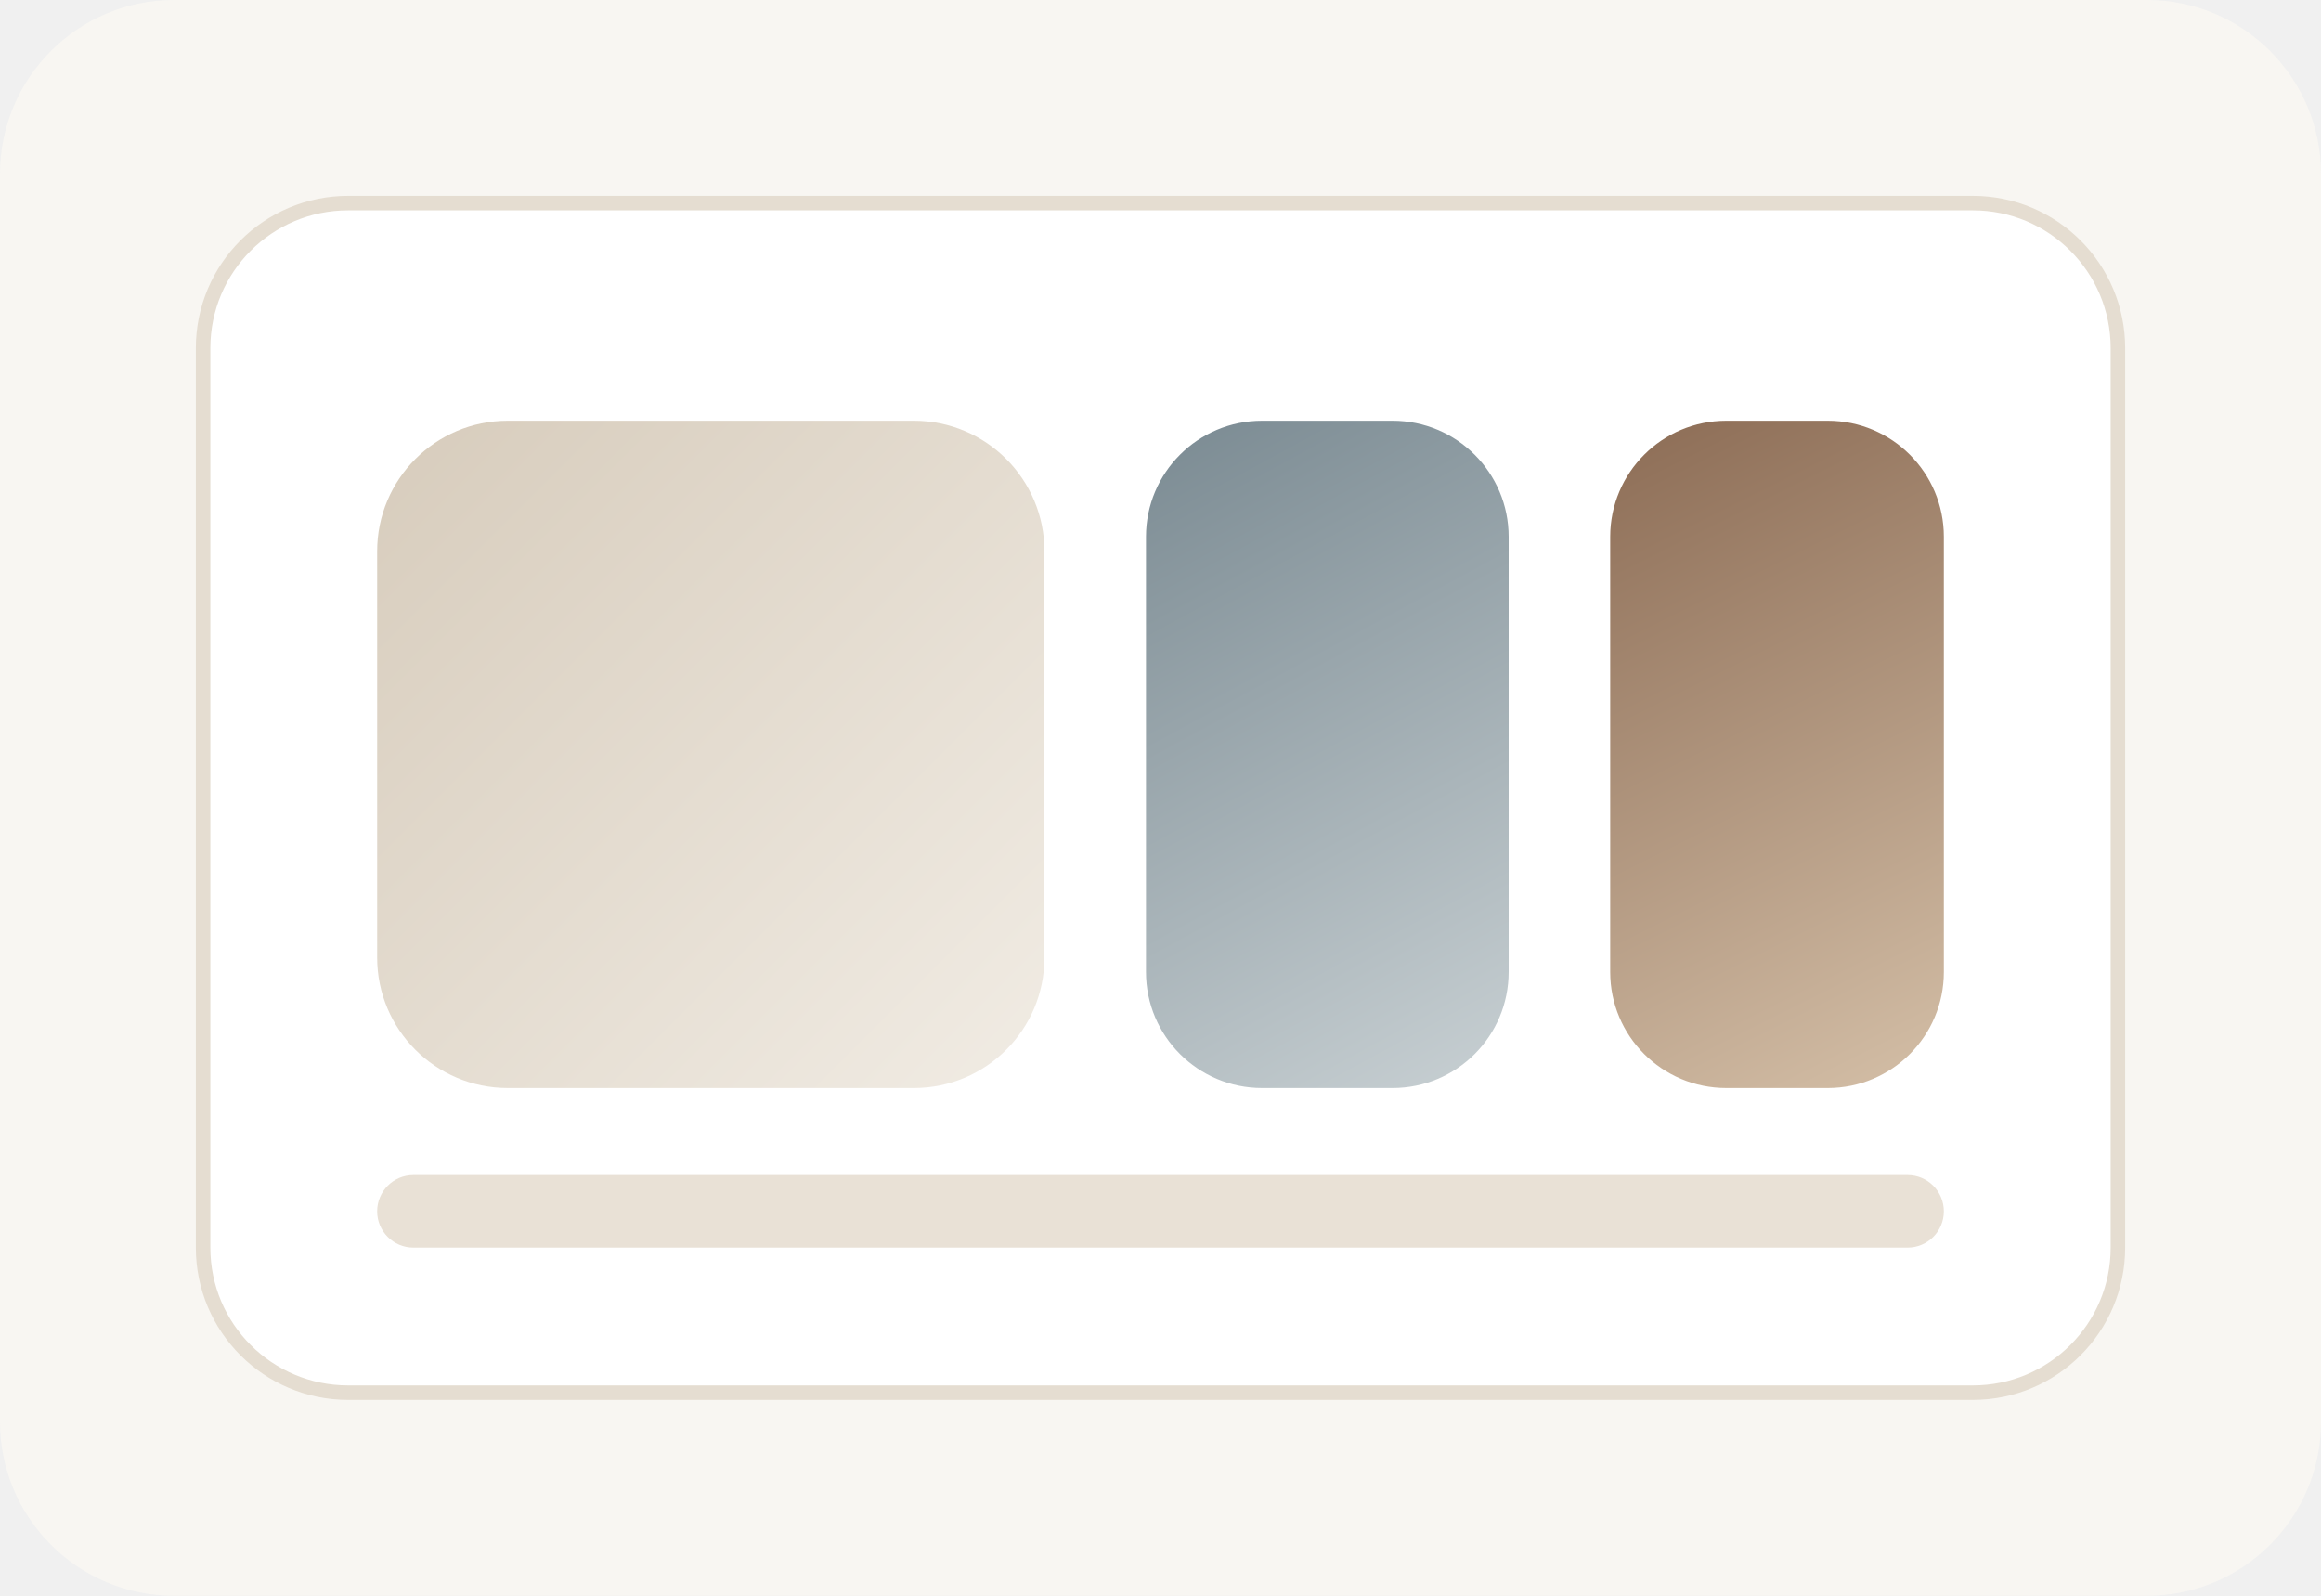
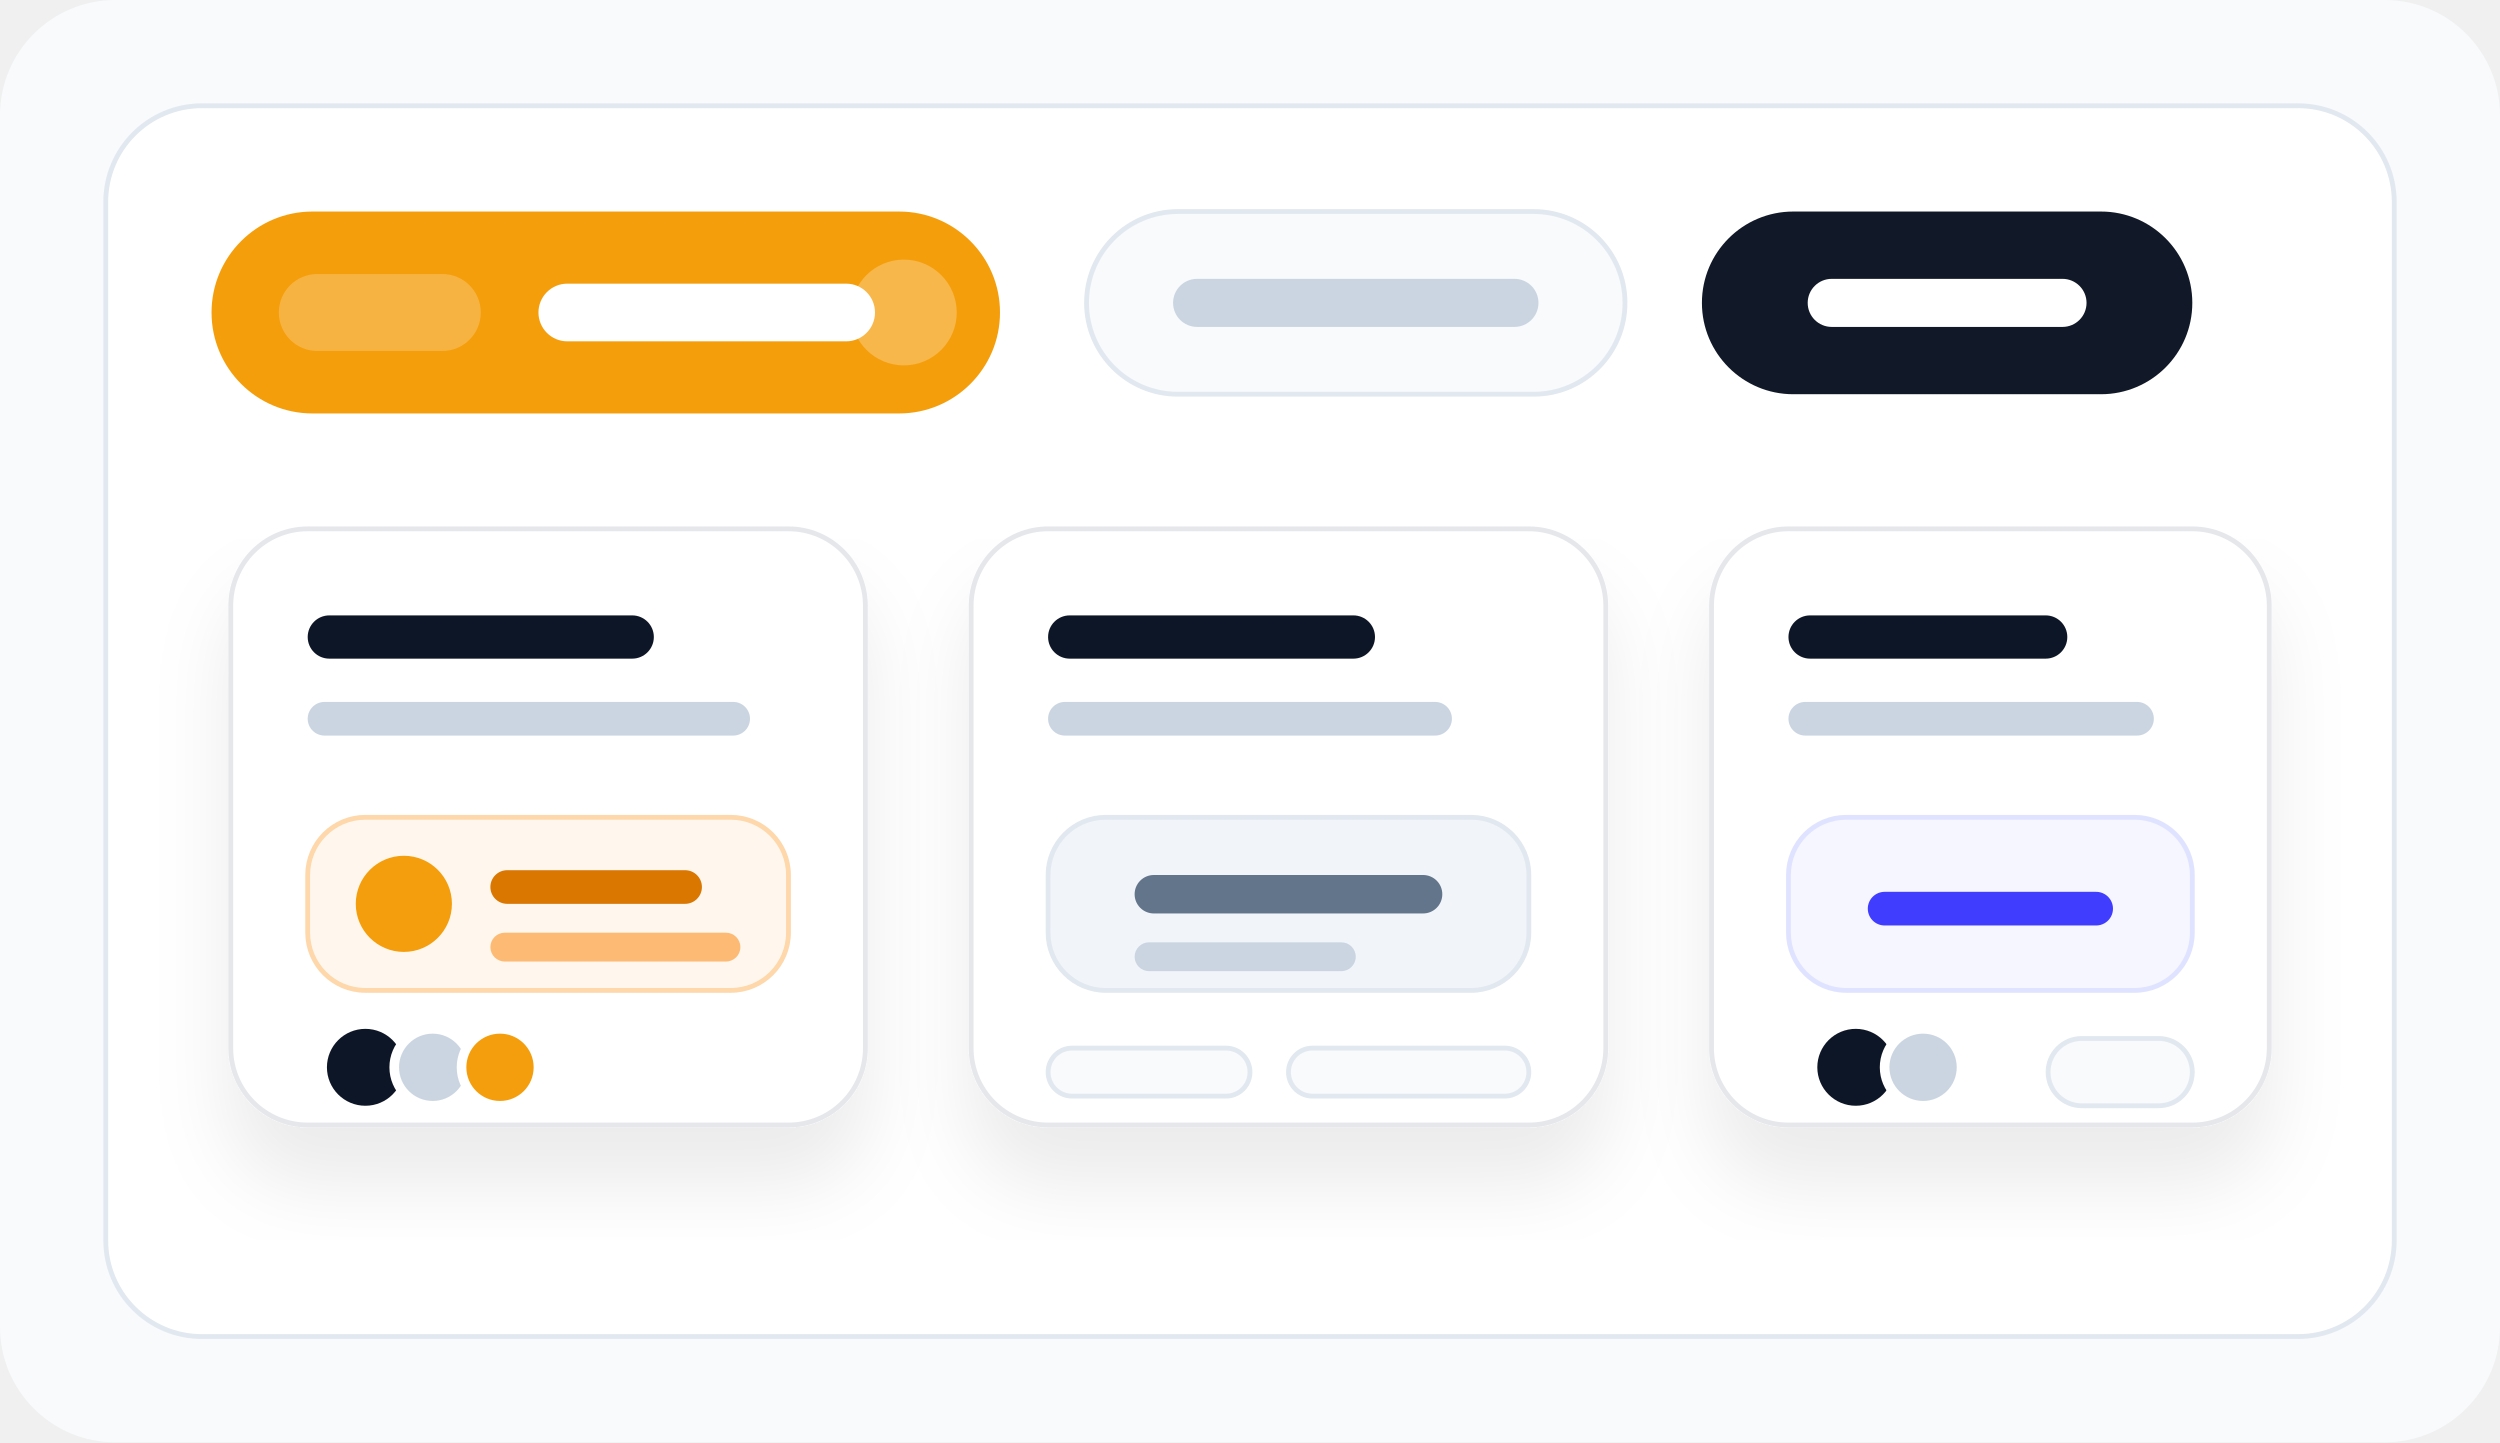
- <svg xmlns="http://www.w3.org/2000/svg" width="320" height="220" viewBox="0 0 320 220" fill="none">
-   <rect width="320" height="220" rx="24" fill="#F8F6F2" />
-   <rect x="28" y="28" width="264" height="164" rx="20" fill="white" stroke="#E5DDD1" stroke-width="2" />
-   <rect x="52" y="58" width="92" height="92" rx="18" fill="url(#a)" />
-   <rect x="158" y="58" width="50" height="92" rx="16" fill="url(#b)" />
-   <rect x="222" y="58" width="46" height="92" rx="16" fill="url(#c)" />
-   <rect x="52" y="162" width="216" height="10" rx="5" fill="#E9E1D6" />
+ <svg xmlns="http://www.w3.org/2000/svg" width="520" height="300" viewBox="0 0 520 300" fill="none">
+   <rect width="520" height="300" rx="24" fill="#F8FAFC" />
+   <rect x="22" y="22" width="476" height="256" rx="20" fill="white" stroke="#E2E8F0" />
+   <rect x="44" y="44" width="164" height="42" rx="21" fill="#F59E0B" />
+   <rect x="58" y="57" width="42" height="16" rx="8" fill="white" fill-opacity=".22" />
+   <rect x="112" y="59" width="70" height="12" rx="6" fill="white" />
+   <circle cx="188" cy="65" r="11" fill="white" fill-opacity=".26" />
+   <rect x="226" y="44" width="112" height="38" rx="19" fill="#F8FAFC" stroke="#E2E8F0" />
+   <rect x="244" y="58" width="76" height="10" rx="5" fill="#CBD5E1" />
+   <rect x="354" y="44" width="102" height="38" rx="19" fill="#111827" />
+   <rect x="376" y="58" width="58" height="10" rx="5" fill="white" />
+   <g filter="url(#shadow)">
+     <rect x="48" y="110" width="132" height="124" rx="16" fill="white" stroke="#E5E7EB" />
+     <rect x="64" y="128" width="72" height="9" rx="4.5" fill="#111827" />
+     <rect x="64" y="146" width="92" height="7" rx="3.5" fill="#CBD5E1" />
+     <rect x="64" y="170" width="100" height="36" rx="12" fill="#FFF7ED" stroke="#FED7AA" />
+     <circle cx="84" cy="188" r="10" fill="#F59E0B" />
+     <rect x="102" y="181" width="44" height="7" rx="3.5" fill="#D97706" />
+     <rect x="102" y="194" width="52" height="6" rx="3" fill="#FDBA74" />
+     <circle cx="76" cy="222" r="8" fill="#111827" />
+     <circle cx="90" cy="222" r="8" fill="#CBD5E1" stroke="white" stroke-width="2" />
+     <circle cx="104" cy="222" r="8" fill="#F59E0B" stroke="white" stroke-width="2" />
+   </g>
+   <g filter="url(#shadow)">
+     <rect x="202" y="110" width="132" height="124" rx="16" fill="white" stroke="#E5E7EB" />
+     <rect x="218" y="128" width="68" height="9" rx="4.5" fill="#111827" />
+     <rect x="218" y="146" width="84" height="7" rx="3.5" fill="#CBD5E1" />
+     <rect x="218" y="170" width="100" height="36" rx="12" fill="#F1F5F9" stroke="#E2E8F0" />
+     <rect x="236" y="182" width="64" height="8" rx="4" fill="#64748B" />
+     <rect x="236" y="196" width="46" height="6" rx="3" fill="#CBD5E1" />
+     <rect x="218" y="218" width="42" height="10" rx="5" fill="#F8FAFC" stroke="#E2E8F0" />
+     <rect x="268" y="218" width="50" height="10" rx="5" fill="#F8FAFC" stroke="#E2E8F0" />
+   </g>
+   <g filter="url(#shadow)">
+     <rect x="356" y="110" width="116" height="124" rx="16" fill="white" stroke="#E5E7EB" />
+     <rect x="372" y="128" width="58" height="9" rx="4.5" fill="#111827" />
+     <rect x="372" y="146" width="76" height="7" rx="3.5" fill="#CBD5E1" />
+     <rect x="372" y="170" width="84" height="36" rx="12" fill="#F5F6FF" stroke="#DFE3FF" />
+     <path d="M392 189h44" stroke="#3F3CFF" stroke-width="7" stroke-linecap="round" />
+     <circle cx="386" cy="222" r="8" fill="#111827" />
+     <circle cx="400" cy="222" r="8" fill="#CBD5E1" stroke="white" stroke-width="2" />
+     <rect x="426" y="216" width="30" height="14" rx="7" fill="#F8FAFC" stroke="#E2E8F0" />
+   </g>
  <defs>
-     <linearGradient id="a" x1="52" y1="58" x2="144" y2="150" gradientUnits="userSpaceOnUse">
-       <stop stop-color="#D7CCBC" />
-       <stop offset="1" stop-color="#F1ECE4" />
-     </linearGradient>
-     <linearGradient id="b" x1="158" y1="58" x2="208" y2="150" gradientUnits="userSpaceOnUse">
-       <stop stop-color="#7A8A92" />
-       <stop offset="1" stop-color="#C8D0D3" />
-     </linearGradient>
-     <linearGradient id="c" x1="222" y1="58" x2="268" y2="150" gradientUnits="userSpaceOnUse">
-       <stop stop-color="#8C6C55" />
-       <stop offset="1" stop-color="#D4BFA7" />
-     </linearGradient>
+     <filter id="shadow" x="32" y="100" width="456" height="158" filterUnits="userSpaceOnUse" color-interpolation-filters="sRGB">
+       <feDropShadow dx="0" dy="12" stdDeviation="8" flood-color="#0F172A" flood-opacity=".08" />
+     </filter>
  </defs>
</svg>
